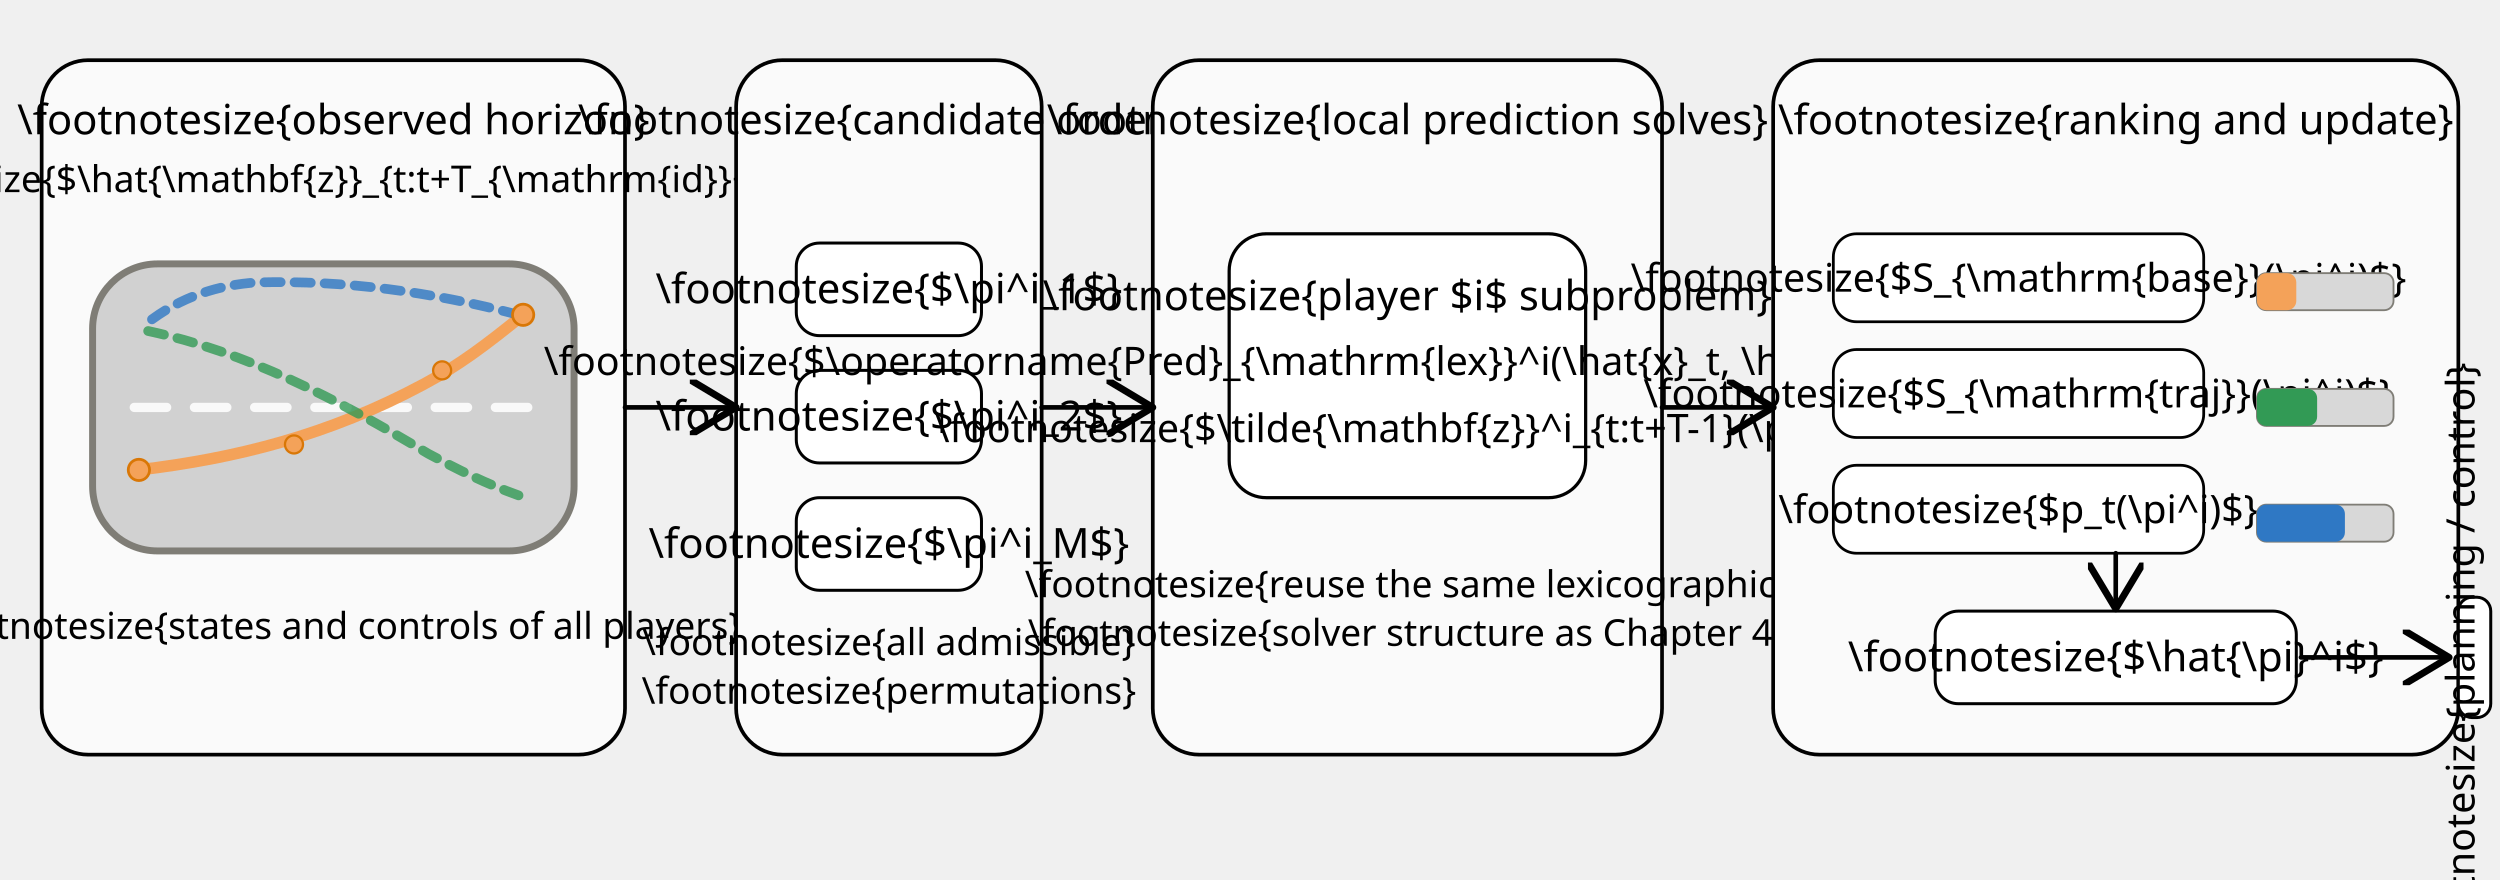
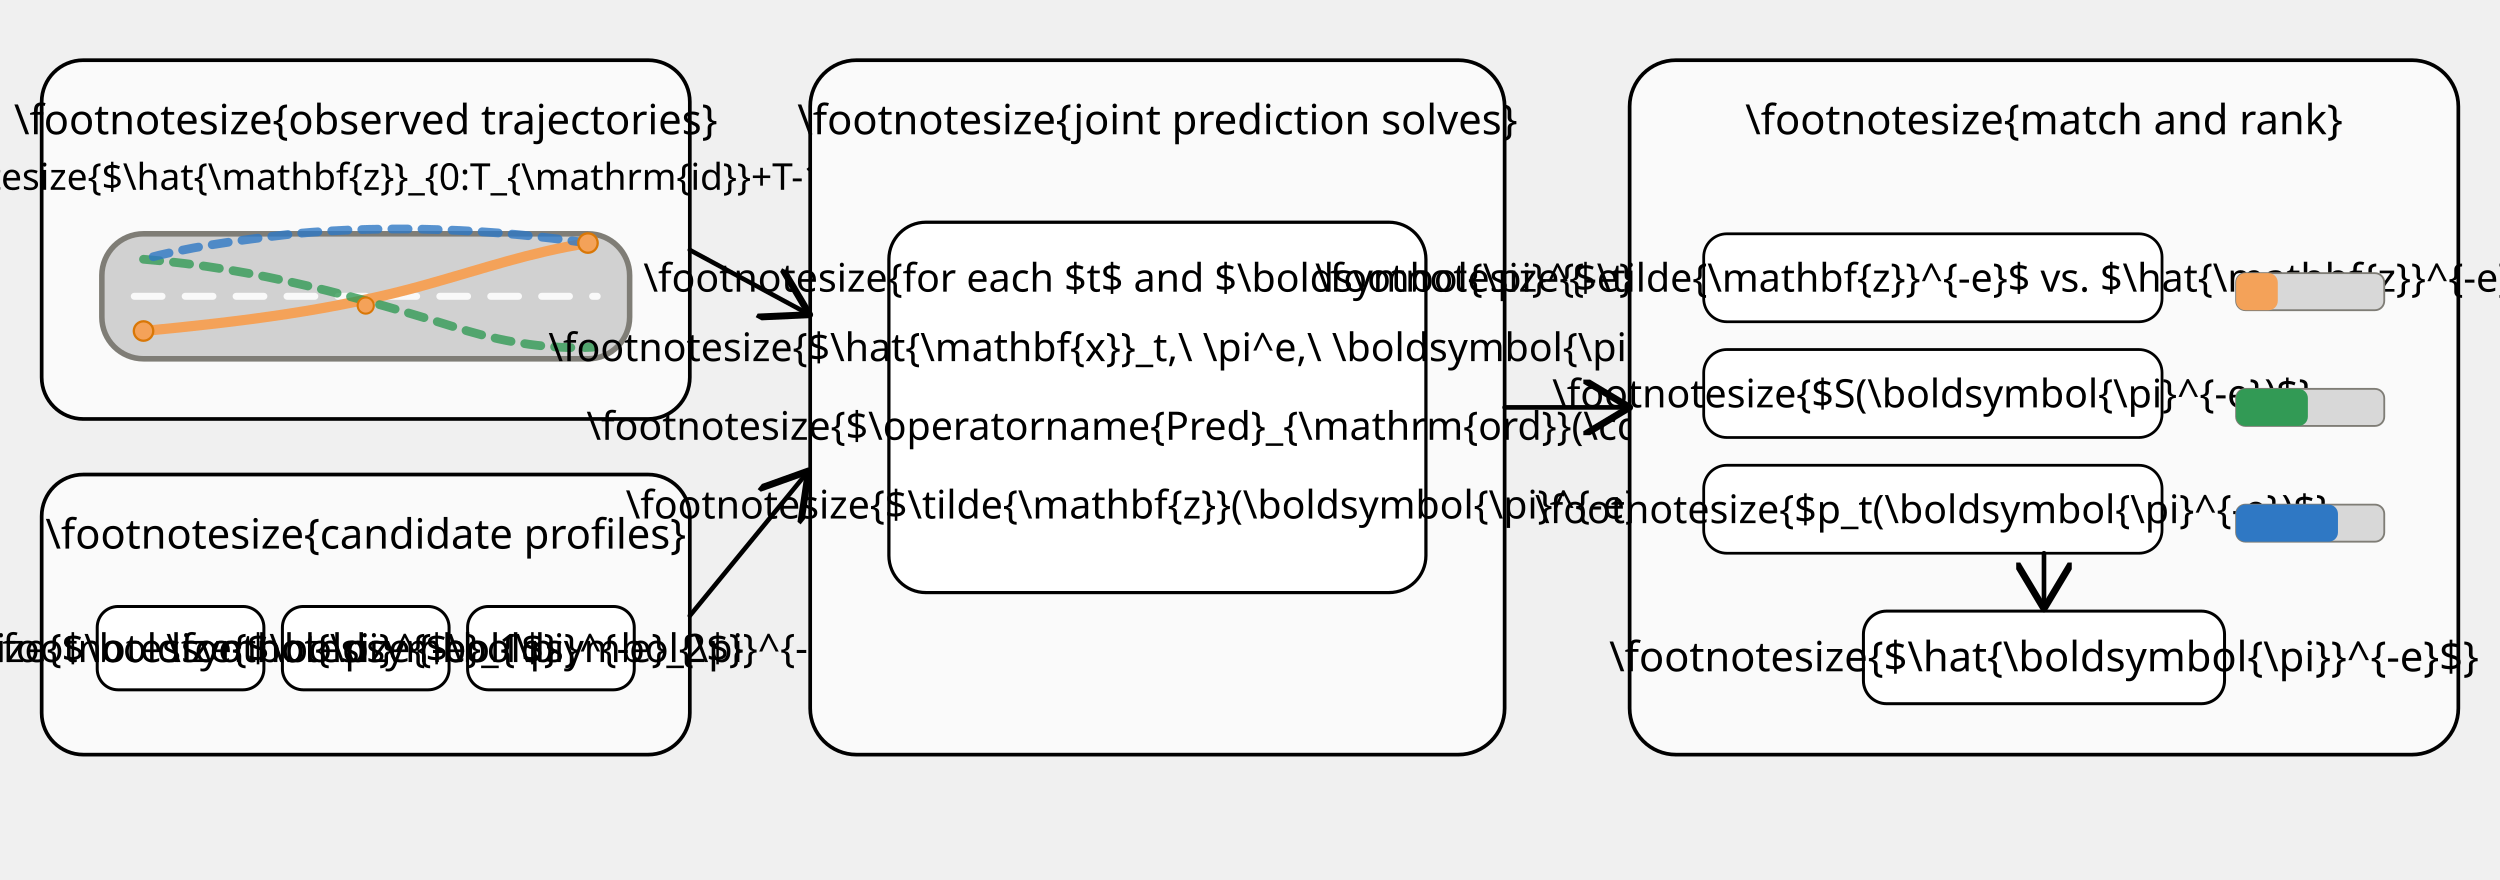
<svg xmlns="http://www.w3.org/2000/svg" width="1080" height="380" viewBox="0 0 1080 380" version="1.1">
  <defs>
    <marker id="arrow" markerWidth="12" markerHeight="12" refX="9" refY="6" orient="auto" markerUnits="strokeWidth">
      <path d="M 0 0 L 10 6 L 0 12" style="fill:none;stroke:#000000;stroke-width:1.5;stroke-linecap:round;stroke-linejoin:round" />
    </marker>
  </defs>
  <g id="observation-panel">
-     <rect x="18" y="26" width="252" height="300" rx="20" ry="20" style="fill:#fafafa;stroke:#000000;stroke-width:1.6" />
-     <text x="144" y="58" text-anchor="middle" style="font-family:Sans;font-size:18px">\footnotesize{observed horizon}</text>
-     <text x="144" y="83" text-anchor="middle" style="font-family:Sans;font-size:16px">\footnotesize{$\hat{\mathbf{z}}_{t:t+T_{\mathrm{id}}+T-1}$}</text>
-     <rect x="40" y="114" width="208" height="124" rx="28" ry="28" style="fill:#d1d1d1;stroke:#7f7d76;stroke-width:3" />
-     <line x1="58" y1="176" x2="230" y2="176" style="stroke:#f9f9f9;stroke-width:4;stroke-dasharray:14,12;stroke-linecap:round" />
-     <path d="M 60 203 C 102 198, 142 188, 183 166 C 198 158, 210 149, 226 136" style="fill:none;stroke:#f4a259;stroke-width:5;stroke-linecap:round" />
-     <path d="M 64 143 C 106 152, 145 172, 185 196 C 198 203, 210 209, 224 214" style="fill:none;stroke:#329a55;stroke-width:4.2;stroke-linecap:round;stroke-dasharray:7,6;stroke-opacity:0.8" />
-     <path d="M 224 136 C 186 126, 149 121, 111 122 C 95 123, 78 128, 63 140" style="fill:none;stroke:#2f78c4;stroke-width:4.2;stroke-linecap:round;stroke-dasharray:7,6;stroke-opacity:0.8" />
-     <circle cx="60" cy="203" r="4.6" style="fill:#f4a259;stroke:#d97706;stroke-width:1.2" />
-     <circle cx="127" cy="192" r="3.9" style="fill:#f4a259;stroke:#d97706;stroke-width:1.0" />
-     <circle cx="191" cy="160" r="3.9" style="fill:#f4a259;stroke:#d97706;stroke-width:1.0" />
-     <circle cx="226" cy="136" r="4.6" style="fill:#f4a259;stroke:#d97706;stroke-width:1.2" />
-     <text x="144" y="276" text-anchor="middle" style="font-family:Sans;font-size:16px">\footnotesize{states and controls of all players}</text>
+     <rect x="18" y="26" width="280" height="155" rx="18" ry="18" style="fill:#fafafa;stroke:#000000;stroke-width:1.6" />
+     <text x="158" y="58" text-anchor="middle" style="font-family:Sans;font-size:18px">\footnotesize{observed trajectories}</text>
+     <text x="158" y="82" text-anchor="middle" style="font-family:Sans;font-size:16px">\footnotesize{$\hat{\mathbf{z}}_{0:T_{\mathrm{id}}+T-1}$}</text>
+     <rect x="44" y="101" width="228" height="54" rx="18" ry="18" style="fill:#d1d1d1;stroke:#7f7d76;stroke-width:2.4" />
+     <line x1="58" y1="128" x2="258" y2="128" style="stroke:#f9f9f9;stroke-width:3;stroke-dasharray:12,10;stroke-linecap:round" />
+     <path d="M 62 143 C 104 139, 145 134, 184 123 C 209 116, 229 109, 254 105" style="fill:none;stroke:#f4a259;stroke-width:4.4;stroke-linecap:round" />
+     <path d="M 62 112 C 111 116, 154 128, 202 143 C 219 148, 238 151, 256 150" style="fill:none;stroke:#329a55;stroke-width:3.8;stroke-linecap:round;stroke-dasharray:7,6;stroke-opacity:0.8" />
+     <path d="M 254 105 C 213 99, 169 97, 127 101 C 101 104, 80 107, 62 112" style="fill:none;stroke:#2f78c4;stroke-width:3.8;stroke-linecap:round;stroke-dasharray:7,6;stroke-opacity:0.8" />
+     <circle cx="62" cy="143" r="4.2" style="fill:#f4a259;stroke:#d97706;stroke-width:1.0" />
+     <circle cx="158" cy="132" r="3.5" style="fill:#f4a259;stroke:#d97706;stroke-width:0.9" />
+     <circle cx="254" cy="105" r="4.2" style="fill:#f4a259;stroke:#d97706;stroke-width:1.0" />
  </g>
  <g id="candidate-panel">
-     <rect x="318" y="26" width="132" height="300" rx="20" ry="20" style="fill:#fafafa;stroke:#000000;stroke-width:1.6" />
-     <text x="384" y="58" text-anchor="middle" style="font-family:Sans;font-size:18px">\footnotesize{candidate orders}</text>
-     <rect x="344" y="105" width="80" height="40" rx="10" ry="10" style="fill:#ffffff;stroke:#000000;stroke-width:1.3" />
-     <rect x="344" y="160" width="80" height="40" rx="10" ry="10" style="fill:#ffffff;stroke:#000000;stroke-width:1.3" />
-     <rect x="344" y="215" width="80" height="40" rx="10" ry="10" style="fill:#ffffff;stroke:#000000;stroke-width:1.3" />
-     <text x="384" y="131" text-anchor="middle" style="font-family:Sans;font-size:18px">\footnotesize{$\pi^i_1$}</text>
-     <text x="384" y="186" text-anchor="middle" style="font-family:Sans;font-size:18px">\footnotesize{$\pi^i_2$}</text>
-     <text x="384" y="241" text-anchor="middle" style="font-family:Sans;font-size:18px">\footnotesize{$\pi^i_M$}</text>
-     <text x="384" y="283" text-anchor="middle" style="font-family:Sans;font-size:16px">\footnotesize{all admissible}</text>
-     <text x="384" y="304" text-anchor="middle" style="font-family:Sans;font-size:16px">\footnotesize{permutations}</text>
+     <rect x="18" y="205" width="280" height="121" rx="18" ry="18" style="fill:#fafafa;stroke:#000000;stroke-width:1.6" />
+     <text x="158" y="237" text-anchor="middle" style="font-family:Sans;font-size:18px">\footnotesize{candidate profiles}</text>
+     <rect x="42" y="262" width="72" height="36" rx="9" ry="9" style="fill:#ffffff;stroke:#000000;stroke-width:1.3" />
+     <rect x="122" y="262" width="72" height="36" rx="9" ry="9" style="fill:#ffffff;stroke:#000000;stroke-width:1.3" />
+     <rect x="202" y="262" width="72" height="36" rx="9" ry="9" style="fill:#ffffff;stroke:#000000;stroke-width:1.3" />
+     <text x="78" y="286" text-anchor="middle" style="font-family:Sans;font-size:17px">\footnotesize{$\boldsymbol{\pi}^{-e}_1$}</text>
+     <text x="158" y="286" text-anchor="middle" style="font-family:Sans;font-size:17px">\footnotesize{$\boldsymbol{\pi}^{-e}_2$}</text>
+     <text x="238" y="286" text-anchor="middle" style="font-family:Sans;font-size:17px">\footnotesize{$\boldsymbol{\pi}^{-e}_M$}</text>
  </g>
  <g id="solve-panel">
-     <rect x="498" y="26" width="220" height="300" rx="20" ry="20" style="fill:#fafafa;stroke:#000000;stroke-width:1.6" />
-     <text x="608" y="58" text-anchor="middle" style="font-family:Sans;font-size:18px">\footnotesize{local prediction solves}</text>
-     <rect x="531" y="101" width="154" height="114" rx="16" ry="16" style="fill:#ffffff;stroke:#000000;stroke-width:1.4" />
-     <text x="608" y="134" text-anchor="middle" style="font-family:Sans;font-size:18px">\footnotesize{player $i$ subproblem}</text>
-     <text x="608" y="162" text-anchor="middle" style="font-family:Sans;font-size:17px">\footnotesize{$\operatorname{Pred}_{\mathrm{lex}}^i(\hat{x}_t, \hat{\mathbf{z}}^{-i}; \pi^i)$}</text>
-     <text x="608" y="191" text-anchor="middle" style="font-family:Sans;font-size:17px">\footnotesize{$\tilde{\mathbf{z}}^i_{t:t+T-1}(\pi^i)$}</text>
-     <text x="608" y="258" text-anchor="middle" style="font-family:Sans;font-size:16px">\footnotesize{reuse the same lexicographic}</text>
-     <text x="608" y="279" text-anchor="middle" style="font-family:Sans;font-size:16px">\footnotesize{solver structure as Chapter 4}</text>
+     <rect x="350" y="26" width="300" height="300" rx="20" ry="20" style="fill:#fafafa;stroke:#000000;stroke-width:1.6" />
+     <text x="500" y="58" text-anchor="middle" style="font-family:Sans;font-size:18px">\footnotesize{joint prediction solves}</text>
+     <rect x="384" y="96" width="232" height="160" rx="16" ry="16" style="fill:#ffffff;stroke:#000000;stroke-width:1.4" />
+     <text x="500" y="126" text-anchor="middle" style="font-family:Sans;font-size:17px">\footnotesize{for each $t$ and $\boldsymbol{\pi}^{-e}$}</text>
+     <text x="500" y="156" text-anchor="middle" style="font-family:Sans;font-size:17px">\footnotesize{$\hat{\mathbf{x}}_t,\ \pi^e,\ \boldsymbol{\pi}^{-e}$}</text>
+     <text x="500" y="190" text-anchor="middle" style="font-family:Sans;font-size:17px">\footnotesize{$\operatorname{Pred}_{\mathrm{ord}}(\cdot)$}</text>
+     <text x="500" y="224" text-anchor="middle" style="font-family:Sans;font-size:17px">\footnotesize{$\tilde{\mathbf{z}}(\boldsymbol{\pi}^{-e})$}</text>
  </g>
  <g id="score-panel">
-     <rect x="766" y="26" width="296" height="300" rx="20" ry="20" style="fill:#fafafa;stroke:#000000;stroke-width:1.6" />
-     <text x="914" y="58" text-anchor="middle" style="font-family:Sans;font-size:18px">\footnotesize{ranking and update}</text>
-     <rect x="792" y="101" width="160" height="38" rx="10" ry="10" style="fill:#ffffff;stroke:#000000;stroke-width:1.2" />
-     <rect x="792" y="151" width="160" height="38" rx="10" ry="10" style="fill:#ffffff;stroke:#000000;stroke-width:1.2" />
-     <rect x="792" y="201" width="160" height="38" rx="10" ry="10" style="fill:#ffffff;stroke:#000000;stroke-width:1.2" />
-     <text x="872" y="126" text-anchor="middle" style="font-family:Sans;font-size:17px">\footnotesize{$S_{\mathrm{base}}(\pi^i)$}</text>
-     <text x="872" y="176" text-anchor="middle" style="font-family:Sans;font-size:17px">\footnotesize{$S_{\mathrm{traj}}(\pi^i)$}</text>
-     <text x="872" y="226" text-anchor="middle" style="font-family:Sans;font-size:17px">\footnotesize{$p_t(\pi^i)$}</text>
-     <rect x="975" y="118" width="59" height="16" rx="4" ry="4" style="fill:#d8d8d8;stroke:#7f7d76;stroke-width:0.8" />
-     <rect x="975" y="168" width="59" height="16" rx="4" ry="4" style="fill:#d8d8d8;stroke:#7f7d76;stroke-width:0.8" />
-     <rect x="975" y="218" width="59" height="16" rx="4" ry="4" style="fill:#d8d8d8;stroke:#7f7d76;stroke-width:0.8" />
-     <rect x="975" y="118" width="17" height="16" rx="4" ry="4" style="fill:#f4a259;stroke:none" />
-     <rect x="975" y="168" width="26" height="16" rx="4" ry="4" style="fill:#329a55;stroke:none" />
-     <rect x="975" y="218" width="38" height="16" rx="4" ry="4" style="fill:#2f78c4;stroke:none" />
-     <rect x="836" y="264" width="156" height="40" rx="10" ry="10" style="fill:#ffffff;stroke:#000000;stroke-width:1.3" />
-     <text x="914" y="290" text-anchor="middle" style="font-family:Sans;font-size:18px">\footnotesize{$\hat{\pi}^i$}</text>
+     <rect x="704" y="26" width="358" height="300" rx="20" ry="20" style="fill:#fafafa;stroke:#000000;stroke-width:1.6" />
+     <text x="883" y="58" text-anchor="middle" style="font-family:Sans;font-size:18px">\footnotesize{match and rank}</text>
+     <rect x="736" y="101" width="198" height="38" rx="10" ry="10" style="fill:#ffffff;stroke:#000000;stroke-width:1.2" />
+     <rect x="736" y="151" width="198" height="38" rx="10" ry="10" style="fill:#ffffff;stroke:#000000;stroke-width:1.2" />
+     <rect x="736" y="201" width="198" height="38" rx="10" ry="10" style="fill:#ffffff;stroke:#000000;stroke-width:1.2" />
+     <text x="835" y="126" text-anchor="middle" style="font-family:Sans;font-size:17px">\footnotesize{$\tilde{\mathbf{z}}^{-e}$ vs. $\hat{\mathbf{z}}^{-e}$}</text>
+     <text x="835" y="176" text-anchor="middle" style="font-family:Sans;font-size:17px">\footnotesize{$S(\boldsymbol{\pi}^{-e})$}</text>
+     <text x="835" y="226" text-anchor="middle" style="font-family:Sans;font-size:17px">\footnotesize{$p_t(\boldsymbol{\pi}^{-e})$}</text>
+     <rect x="966" y="118" width="64" height="16" rx="4" ry="4" style="fill:#d8d8d8;stroke:#7f7d76;stroke-width:0.8" />
+     <rect x="966" y="168" width="64" height="16" rx="4" ry="4" style="fill:#d8d8d8;stroke:#7f7d76;stroke-width:0.8" />
+     <rect x="966" y="218" width="64" height="16" rx="4" ry="4" style="fill:#d8d8d8;stroke:#7f7d76;stroke-width:0.8" />
+     <rect x="966" y="118" width="18" height="16" rx="4" ry="4" style="fill:#f4a259;stroke:none" />
+     <rect x="966" y="168" width="31" height="16" rx="4" ry="4" style="fill:#329a55;stroke:none" />
+     <rect x="966" y="218" width="44" height="16" rx="4" ry="4" style="fill:#2f78c4;stroke:none" />
+     <rect x="805" y="264" width="156" height="40" rx="10" ry="10" style="fill:#ffffff;stroke:#000000;stroke-width:1.3" />
+     <text x="883" y="290" text-anchor="middle" style="font-family:Sans;font-size:18px">\footnotesize{$\hat{\boldsymbol{\pi}}^{-e}$}</text>
  </g>
-   <path d="M 270 176 L 316 176" style="fill:none;stroke:#000000;stroke-width:2;stroke-linecap:round;marker-end:url(#arrow)" />
-   <path d="M 450 176 L 496 176" style="fill:none;stroke:#000000;stroke-width:2;stroke-linecap:round;marker-end:url(#arrow)" />
-   <path d="M 718 176 L 764 176" style="fill:none;stroke:#000000;stroke-width:2;stroke-linecap:round;marker-end:url(#arrow)" />
-   <path d="M 914 239 L 914 261" style="fill:none;stroke:#000000;stroke-width:2;stroke-linecap:round;marker-end:url(#arrow)" />
-   <path d="M 994 284 L 1056 284" style="fill:none;stroke:#000000;stroke-width:2;stroke-linecap:round;marker-end:url(#arrow)" />
-   <rect x="1062" y="258" width="14" height="52" rx="6" ry="6" style="fill:#ffffff;stroke:#000000;stroke-width:1.3" />
-   <text x="1069" y="287" text-anchor="middle" transform="rotate(-90 1069 287)" style="font-family:Sans;font-size:17px">\footnotesize{planning / control}</text>
+   <path d="M 298 108 L 348 135" style="fill:none;stroke:#000000;stroke-width:2;stroke-linecap:round;marker-end:url(#arrow)" />
+   <path d="M 298 266 L 348 205" style="fill:none;stroke:#000000;stroke-width:2;stroke-linecap:round;marker-end:url(#arrow)" />
+   <path d="M 650 176 L 702 176" style="fill:none;stroke:#000000;stroke-width:2;stroke-linecap:round;marker-end:url(#arrow)" />
+   <path d="M 883 239 L 883 261" style="fill:none;stroke:#000000;stroke-width:2;stroke-linecap:round;marker-end:url(#arrow)" />
</svg>
